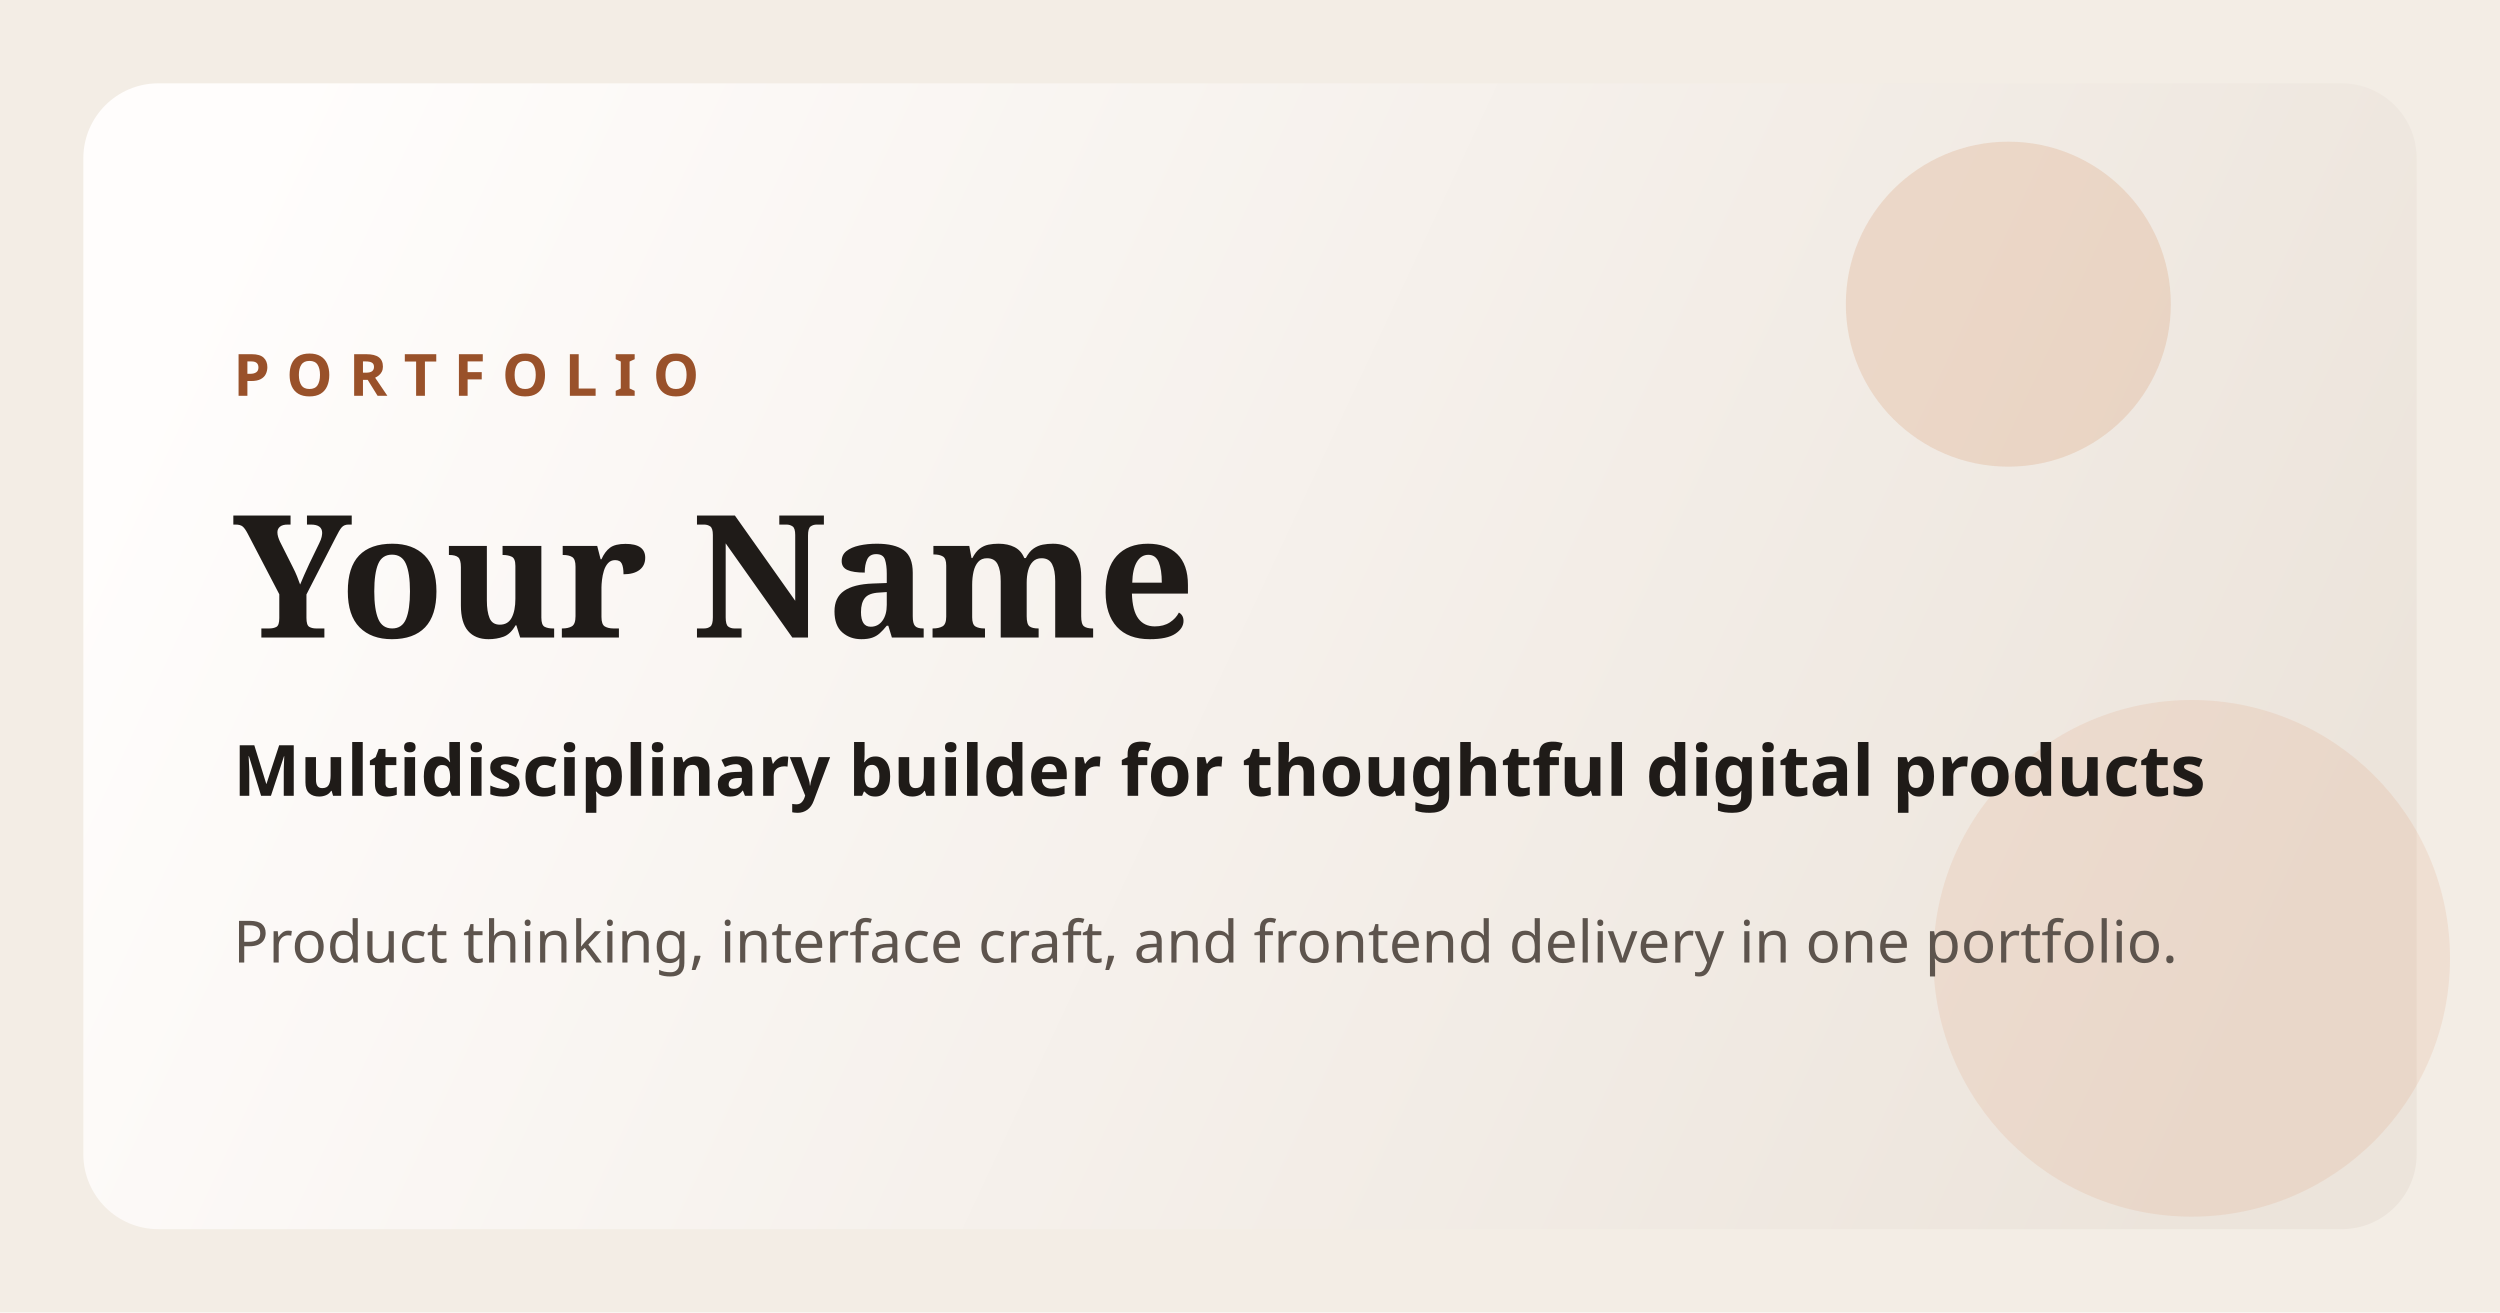
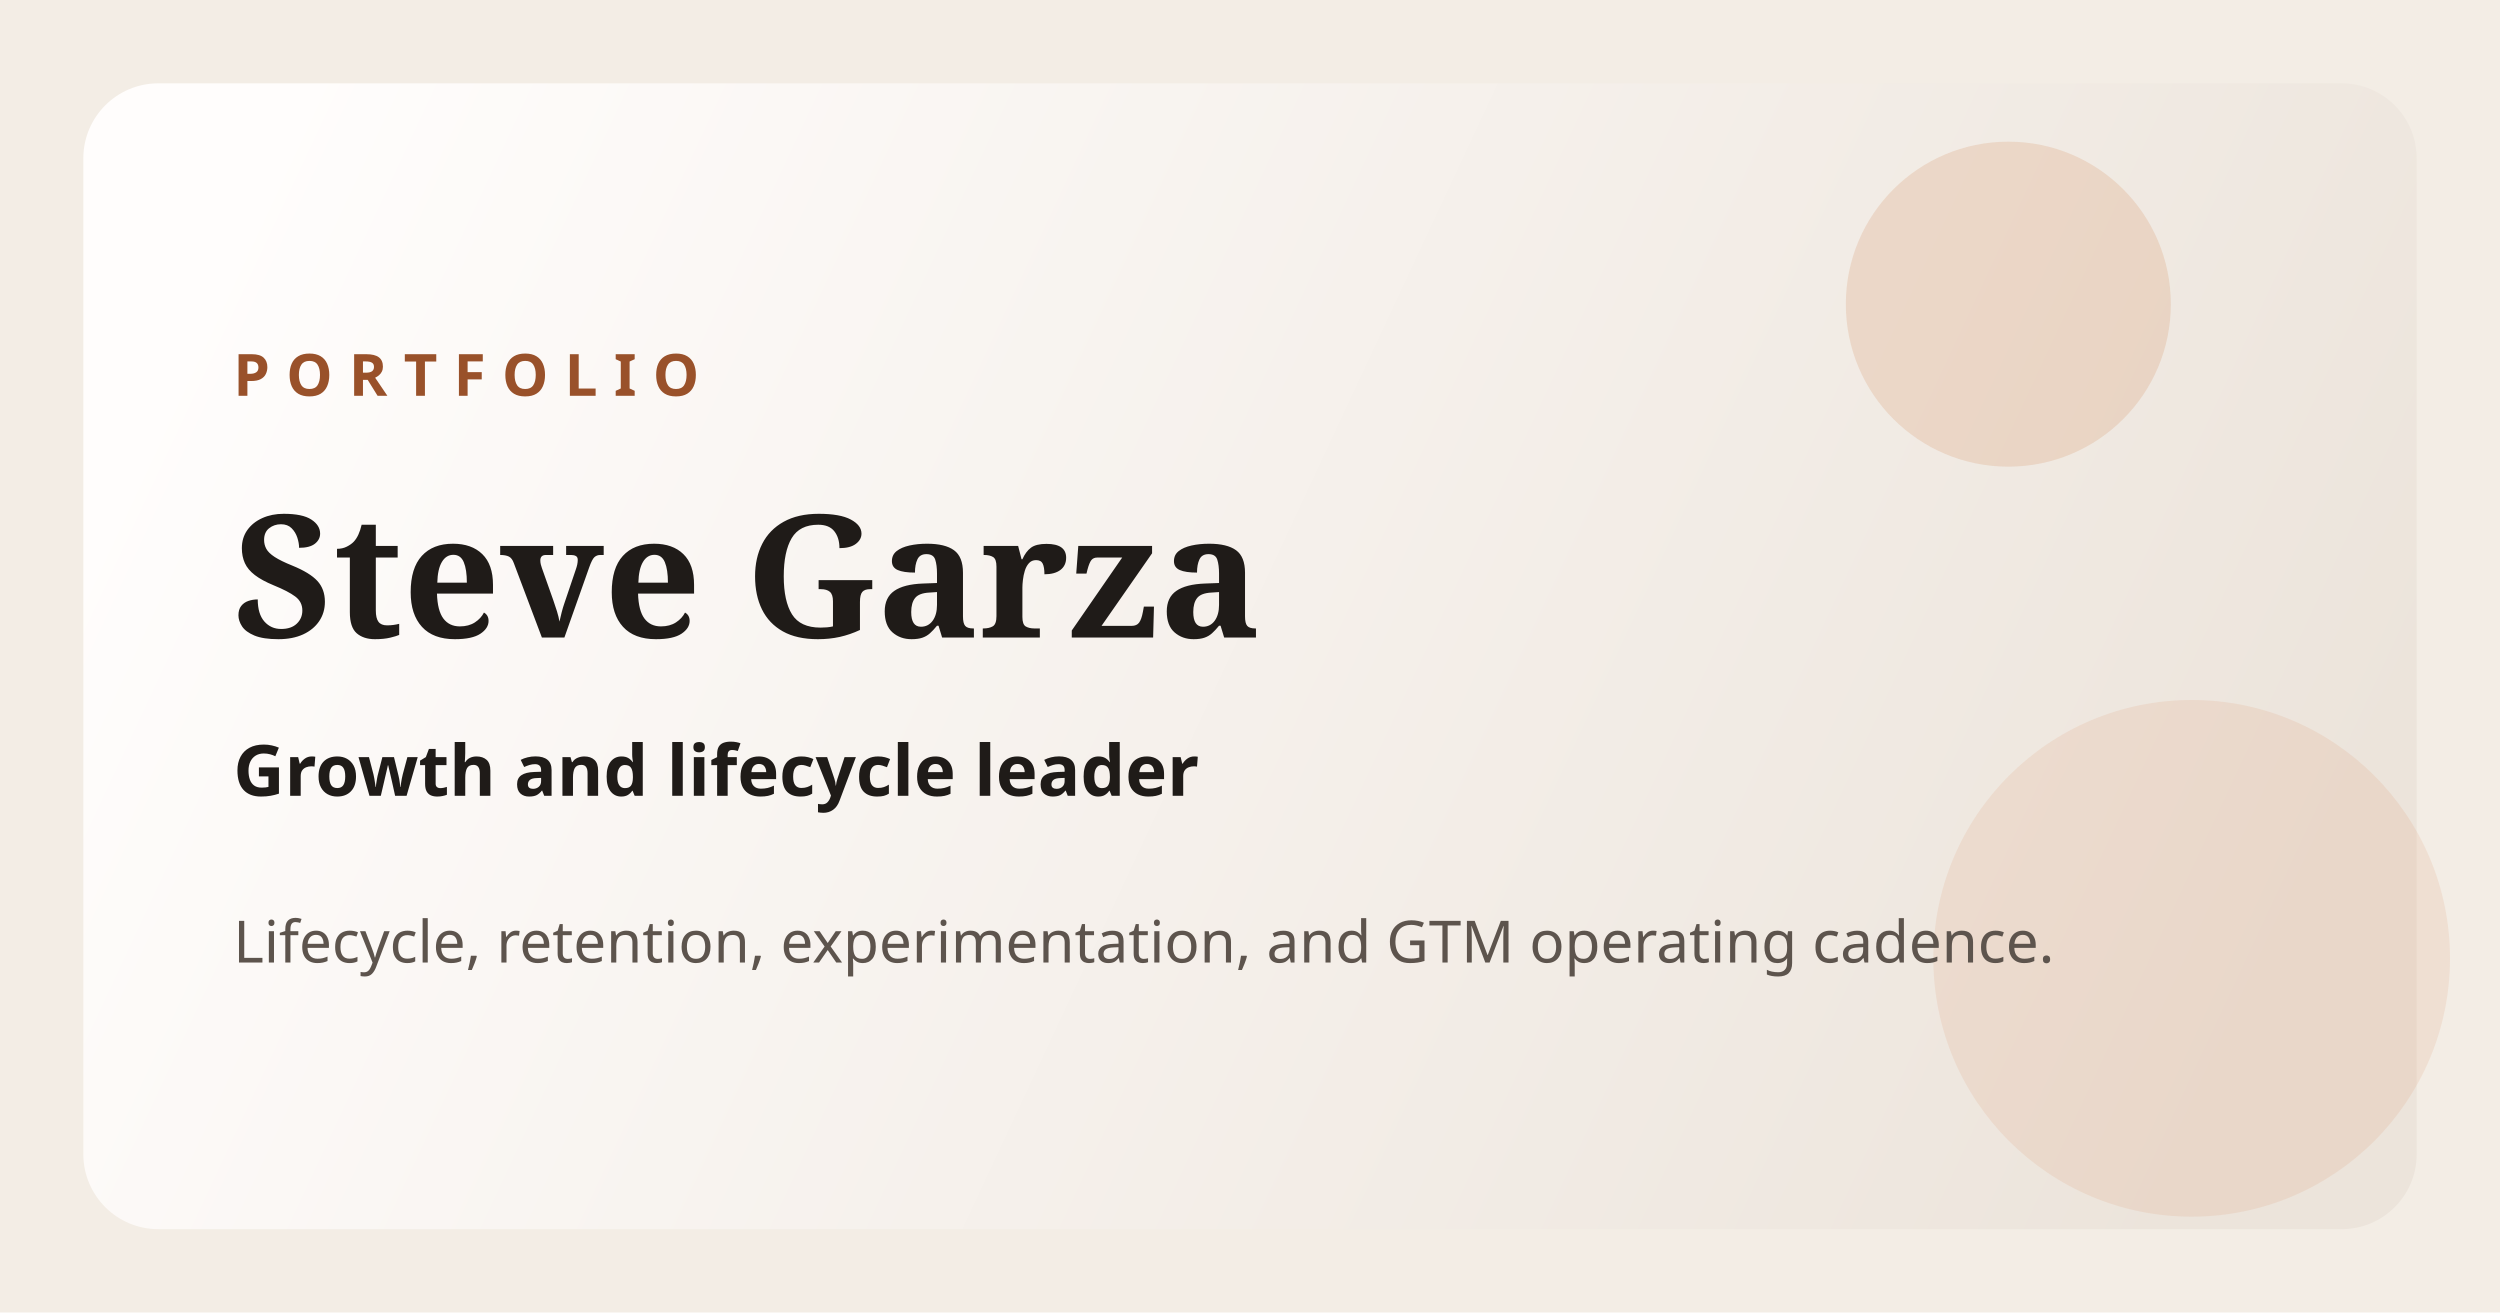
<svg xmlns="http://www.w3.org/2000/svg" width="1200" height="630" viewBox="0 0 1200 630" fill="none">
  <rect width="1200" height="630" fill="#F3EDE5" />
  <rect x="40" y="40" width="1120" height="550" rx="36" fill="url(#paint0_linear)" />
  <circle cx="964" cy="146" r="78" fill="#D17B44" fill-opacity="0.18" />
  <circle cx="1052" cy="460" r="124" fill="#D17B44" fill-opacity="0.12" />
  <text x="112" y="190" fill="#99512A" font-family="Manrope, sans-serif" font-size="28" font-weight="700" letter-spacing="7.8">PORTFOLIO</text>
-   <text x="112" y="306" fill="#1F1B18" font-family="Fraunces, Georgia, serif" font-size="82" font-weight="700">Your Name</text>
-   <text x="112" y="382" fill="#1F1B18" font-family="Manrope, sans-serif" font-size="34" font-weight="600">Multidisciplinary builder for thoughtful digital products</text>
-   <text x="112" y="462" fill="#5D544D" font-family="Manrope, sans-serif" font-size="28">Product thinking, interface craft, and frontend delivery in one portfolio.</text>
+   <text x="112" y="306" fill="#1F1B18" font-family="Fraunces, Georgia, serif" font-size="82" font-weight="700">Steve Garza</text>
+   <text x="112" y="382" fill="#1F1B18" font-family="Manrope, sans-serif" font-size="34" font-weight="600">Growth and lifecycle leader</text>
+   <text x="112" y="462" fill="#5D544D" font-family="Manrope, sans-serif" font-size="28">Lifecycle, retention, experimentation, and GTM operating cadence.</text>
  <defs>
    <linearGradient id="paint0_linear" x1="114" y1="96" x2="1064" y2="540" gradientUnits="userSpaceOnUse">
      <stop stop-color="#FFFDFC" />
      <stop offset="1" stop-color="#ECE4DB" />
    </linearGradient>
  </defs>
</svg>
